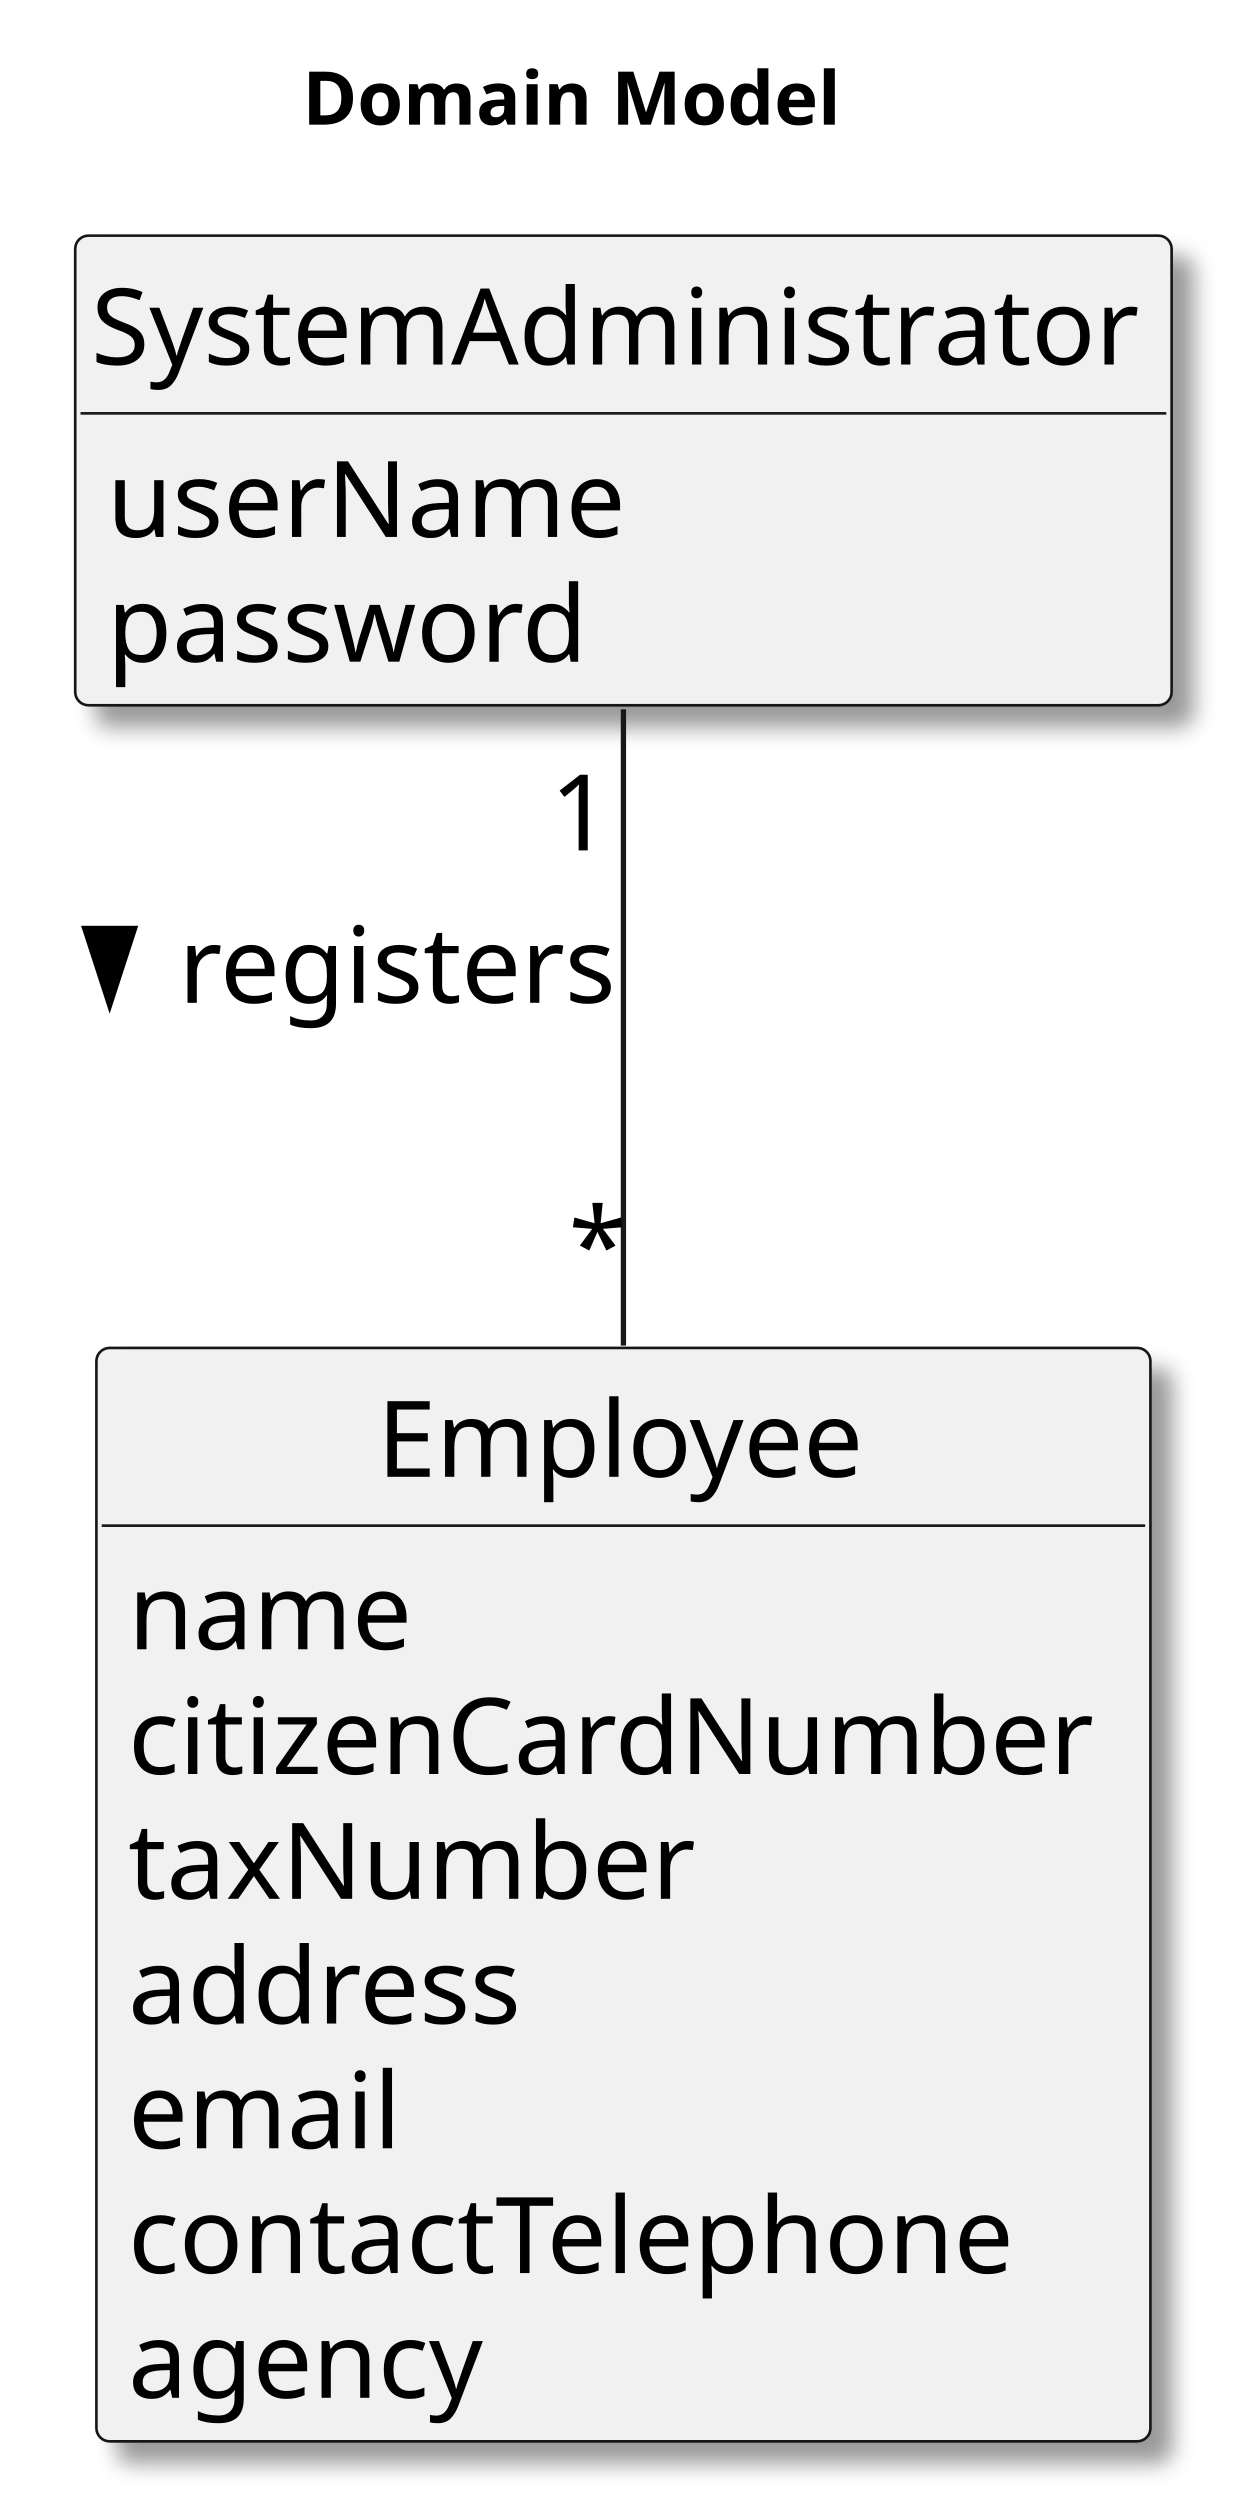
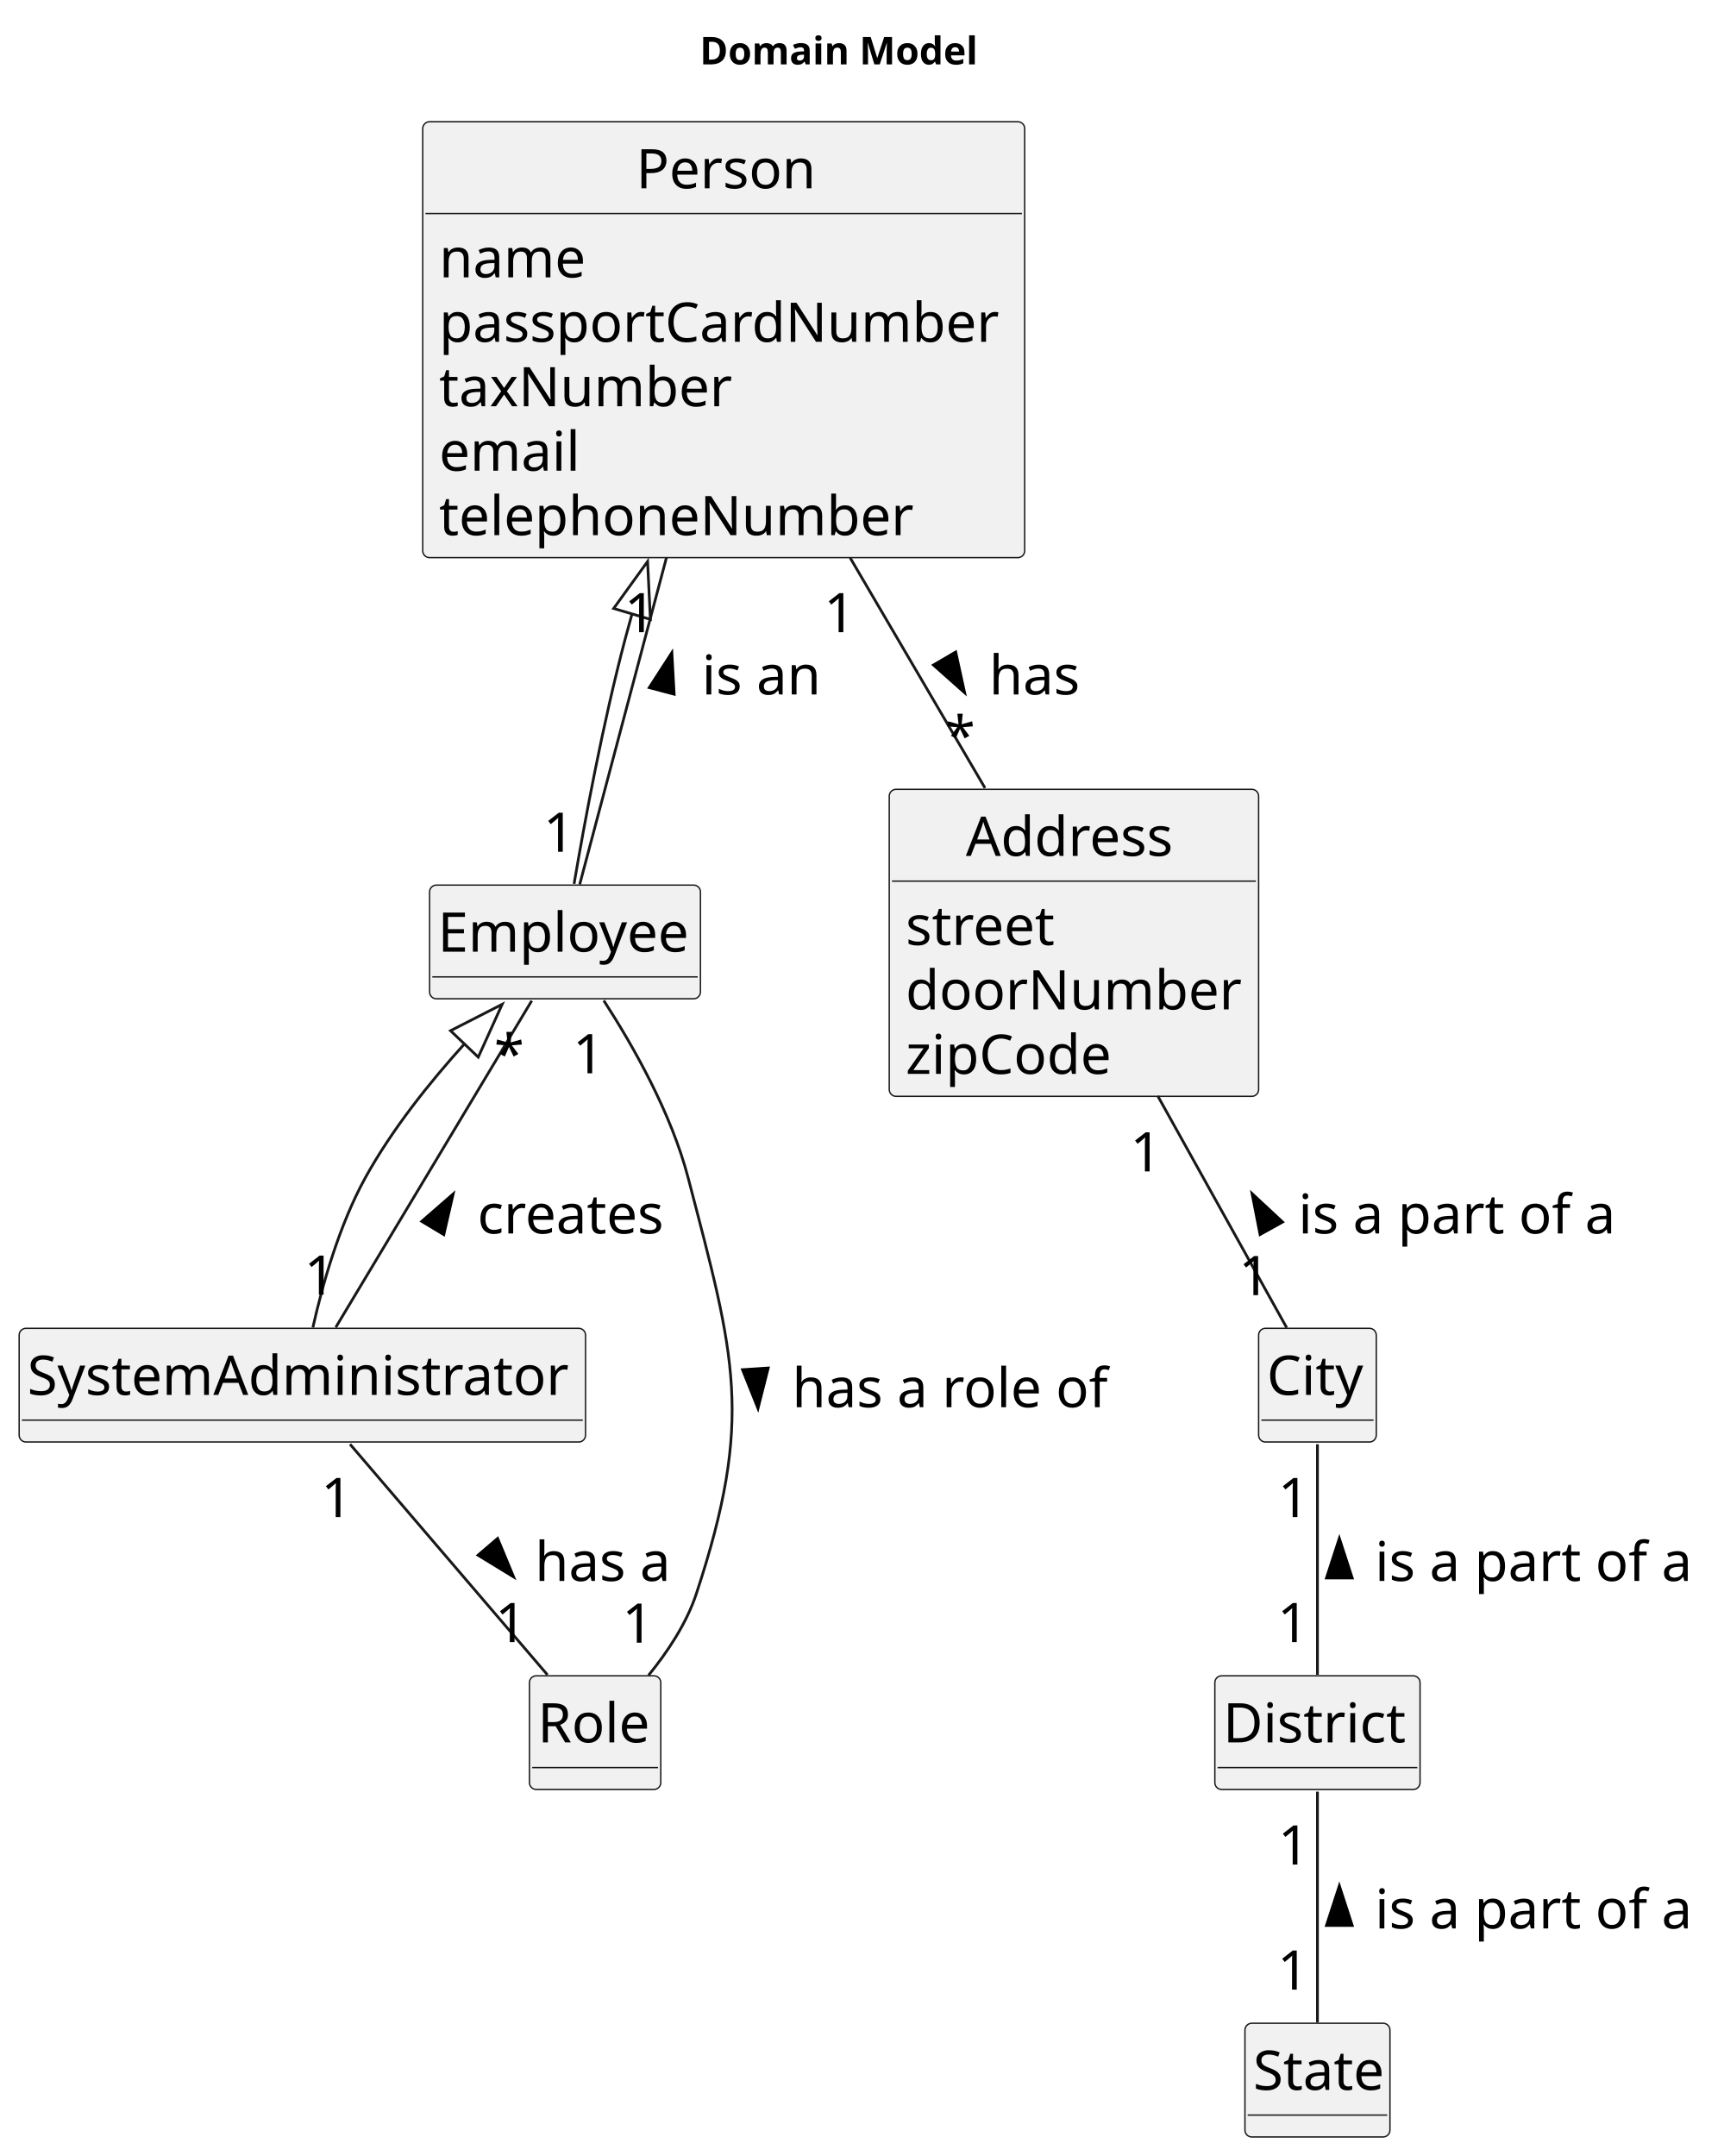
- <svg xmlns="http://www.w3.org/2000/svg" contentStyleType="text/css" height="472px" preserveAspectRatio="none" style="width:233px;height:472px;background:#FFFFFF;" version="1.1" viewBox="0 0 233 472" width="233px" zoomAndPan="magnify">
-   <defs>
-     <filter height="300%" id="f11yf4af90hfv" width="300%" x="-1" y="-1">
-       <feGaussianBlur result="blurOut" stdDeviation="2.0" />
-       <feColorMatrix in="blurOut" result="blurOut2" type="matrix" values="0 0 0 0 0 0 0 0 0 0 0 0 0 0 0 0 0 0 .4 0" />
-       <feOffset dx="4.0" dy="4.0" in="blurOut2" result="blurOut3" />
-       <feBlend in="SourceGraphic" in2="blurOut3" mode="normal" />
-     </filter>
-   </defs>
+ <svg xmlns="http://www.w3.org/2000/svg" contentStyleType="text/css" height="788px" preserveAspectRatio="none" style="width:630px;height:788px;background:#FFFFFF;" version="1.1" viewBox="0 0 630 788" width="630px" zoomAndPan="magnify">
+   <defs />
  <g>
-     <text fill="#000000" font-family="sans-serif" font-size="14" font-weight="bold" lengthAdjust="spacing" textLength="105" x="57.101" y="23.535">Domain Model</text>
-     <g id="elem_SystemAdministrator">
-       <rect codeLine="16" fill="#F1F1F1" filter="url(#f11yf4af90hfv)" height="88.664" id="SystemAdministrator" rx="2.5" ry="2.5" style="stroke:#181818;stroke-width:0.5;" width="207" x="14.202" y="44.488" />
-       <text fill="#000000" font-family="sans-serif" font-size="20" lengthAdjust="spacing" textLength="201" x="17.202" y="68.824">SystemAdministrator</text>
-       <line style="stroke:#181818;stroke-width:0.5;" x1="15.202" x2="220.202" y1="78.043" y2="78.043" />
-       <text fill="#000000" font-family="sans-serif" font-size="20" lengthAdjust="spacing" textLength="97" x="20.202" y="101.379">userName</text>
-       <text fill="#000000" font-family="sans-serif" font-size="20" lengthAdjust="spacing" textLength="92" x="20.202" y="124.934">password</text>
+     <text fill="#000000" font-family="sans-serif" font-size="14" font-weight="bold" lengthAdjust="spacing" textLength="105" x="255.75" y="23.535">Domain Model</text>
+     <g id="elem_Person">
+       <rect codeLine="17" fill="#F1F1F1" height="159.328" id="Person" rx="2.5" ry="2.5" style="stroke:#181818;stroke-width:0.5;" width="220" x="154.5" y="44.488" />
+       <text fill="#000000" font-family="sans-serif" font-size="20" lengthAdjust="spacing" textLength="64" x="232.5" y="68.824">Person</text>
+       <line style="stroke:#181818;stroke-width:0.5;" x1="155.5" x2="373.5" y1="78.043" y2="78.043" />
+       <text fill="#000000" font-family="sans-serif" font-size="20" lengthAdjust="spacing" textLength="53" x="160.5" y="101.379">name</text>
+       <text fill="#000000" font-family="sans-serif" font-size="20" lengthAdjust="spacing" textLength="208" x="160.5" y="124.934">passportCardNumber</text>
+       <text fill="#000000" font-family="sans-serif" font-size="20" lengthAdjust="spacing" textLength="108" x="160.5" y="148.488">taxNumber</text>
+       <text fill="#000000" font-family="sans-serif" font-size="20" lengthAdjust="spacing" textLength="53" x="160.5" y="172.043">email</text>
+       <text fill="#000000" font-family="sans-serif" font-size="20" lengthAdjust="spacing" textLength="173" x="160.5" y="195.598">telephoneNumber</text>
    </g>
    <g id="elem_Employee">
-       <rect codeLine="21" fill="#F1F1F1" filter="url(#f11yf4af90hfv)" height="206.438" id="Employee" rx="2.5" ry="2.5" style="stroke:#181818;stroke-width:0.5;" width="199" x="18.202" y="254.488" />
-       <text fill="#000000" font-family="sans-serif" font-size="20" lengthAdjust="spacing" textLength="93" x="71.202" y="278.824">Employee</text>
-       <line style="stroke:#181818;stroke-width:0.5;" x1="19.202" x2="216.202" y1="288.043" y2="288.043" />
-       <text fill="#000000" font-family="sans-serif" font-size="20" lengthAdjust="spacing" textLength="53" x="24.202" y="311.379">name</text>
-       <text fill="#000000" font-family="sans-serif" font-size="20" lengthAdjust="spacing" textLength="187" x="24.202" y="334.934">citizenCardNumber</text>
-       <text fill="#000000" font-family="sans-serif" font-size="20" lengthAdjust="spacing" textLength="108" x="24.202" y="358.488">taxNumber</text>
-       <text fill="#000000" font-family="sans-serif" font-size="20" lengthAdjust="spacing" textLength="76" x="24.202" y="382.043">address</text>
-       <text fill="#000000" font-family="sans-serif" font-size="20" lengthAdjust="spacing" textLength="53" x="24.202" y="405.598">email</text>
-       <text fill="#000000" font-family="sans-serif" font-size="20" lengthAdjust="spacing" textLength="170" x="24.202" y="429.152">contactTelephone</text>
-       <text fill="#000000" font-family="sans-serif" font-size="20" lengthAdjust="spacing" textLength="66" x="24.202" y="452.707">agency</text>
+       <rect codeLine="25" fill="#F1F1F1" height="41.555" id="Employee" rx="2.5" ry="2.5" style="stroke:#181818;stroke-width:0.5;" width="99" x="157" y="323.488" />
+       <text fill="#000000" font-family="sans-serif" font-size="20" lengthAdjust="spacing" textLength="93" x="160" y="347.824">Employee</text>
+       <line style="stroke:#181818;stroke-width:0.5;" x1="158" x2="255" y1="357.043" y2="357.043" />
+     </g>
+     <g id="elem_SystemAdministrator">
+       <rect codeLine="28" fill="#F1F1F1" height="41.555" id="SystemAdministrator" rx="2.5" ry="2.5" style="stroke:#181818;stroke-width:0.5;" width="207" x="7" y="485.488" />
+       <text fill="#000000" font-family="sans-serif" font-size="20" lengthAdjust="spacing" textLength="201" x="10" y="509.824">SystemAdministrator</text>
+       <line style="stroke:#181818;stroke-width:0.5;" x1="8" x2="213" y1="519.043" y2="519.043" />
+     </g>
+     <g id="elem_Role">
+       <rect codeLine="31" fill="#F1F1F1" height="41.555" id="Role" rx="2.5" ry="2.5" style="stroke:#181818;stroke-width:0.5;" width="48" x="193.5" y="612.488" />
+       <text fill="#000000" font-family="sans-serif" font-size="20" lengthAdjust="spacing" textLength="42" x="196.5" y="636.824">Role</text>
+       <line style="stroke:#181818;stroke-width:0.5;" x1="194.5" x2="240.5" y1="646.043" y2="646.043" />
+     </g>
+     <g id="elem_Address">
+       <rect codeLine="34" fill="#F1F1F1" height="112.219" id="Address" rx="2.5" ry="2.5" style="stroke:#181818;stroke-width:0.5;" width="135" x="325" y="288.488" />
+       <text fill="#000000" font-family="sans-serif" font-size="20" lengthAdjust="spacing" textLength="79" x="353" y="312.824">Address</text>
+       <line style="stroke:#181818;stroke-width:0.5;" x1="326" x2="459" y1="322.043" y2="322.043" />
+       <text fill="#000000" font-family="sans-serif" font-size="20" lengthAdjust="spacing" textLength="54" x="331" y="345.379">street</text>
+       <text fill="#000000" font-family="sans-serif" font-size="20" lengthAdjust="spacing" textLength="123" x="331" y="368.934">doorNumber</text>
+       <text fill="#000000" font-family="sans-serif" font-size="20" lengthAdjust="spacing" textLength="80" x="331" y="392.488">zipCode</text>
+     </g>
+     <g id="elem_City">
+       <rect codeLine="40" fill="#F1F1F1" height="41.555" id="City" rx="2.5" ry="2.5" style="stroke:#181818;stroke-width:0.5;" width="43" x="460" y="485.488" />
+       <text fill="#000000" font-family="sans-serif" font-size="20" lengthAdjust="spacing" textLength="37" x="463" y="509.824">City</text>
+       <line style="stroke:#181818;stroke-width:0.5;" x1="461" x2="502" y1="519.043" y2="519.043" />
+     </g>
+     <g id="elem_District">
+       <rect codeLine="43" fill="#F1F1F1" height="41.555" id="District" rx="2.5" ry="2.5" style="stroke:#181818;stroke-width:0.5;" width="75" x="444" y="612.488" />
+       <text fill="#000000" font-family="sans-serif" font-size="20" lengthAdjust="spacing" textLength="69" x="447" y="636.824">District</text>
+       <line style="stroke:#181818;stroke-width:0.5;" x1="445" x2="518" y1="646.043" y2="646.043" />
+     </g>
+     <g id="elem_State">
+       <rect codeLine="46" fill="#F1F1F1" height="41.555" id="State" rx="2.5" ry="2.5" style="stroke:#181818;stroke-width:0.5;" width="53" x="455" y="739.488" />
+       <text fill="#000000" font-family="sans-serif" font-size="20" lengthAdjust="spacing" textLength="47" x="458" y="763.824">State</text>
+       <line style="stroke:#181818;stroke-width:0.5;" x1="456" x2="507" y1="773.043" y2="773.043" />
+     </g>
+     <g id="link_Person_Employee">
+       <path d="M231.01,224.308 C230.14,227.398 229.3,230.458 228.5,233.488 C220.32,264.368 213.59,300.828 209.81,323.038 " fill="none" id="Person-backto-Employee" style="stroke:#181818;stroke-width:1.0;" />
+       <polygon fill="none" points="224.28,222.388,236.68,205.208,237.7,226.378,224.28,222.388" style="stroke:#181818;stroke-width:1.0;" />
+     </g>
+     <g id="link_Employee_Person">
+       <path codeLine="50" d="M211.87,323.248 C219.06,296.188 232.2,246.658 243.56,203.868 " fill="none" id="Employee-Person" style="stroke:#181818;stroke-width:1.0;" />
+       <polygon fill="#000000" points="245.553,238.533,237.295,251.315,246.384,253.728,245.553,238.533" style="stroke:#000000;stroke-width:1.0;" />
+       <text fill="#000000" font-family="sans-serif" font-size="20" lengthAdjust="spacing" textLength="45" x="256.5" y="253.824">is an</text>
+       <text fill="#000000" font-family="sans-serif" font-size="20" lengthAdjust="spacing" textLength="13" x="198.58" y="311.323">1</text>
+       <text fill="#000000" font-family="sans-serif" font-size="20" lengthAdjust="spacing" textLength="13" x="228.202" y="231.067">1</text>
+     </g>
+     <g id="link_Employee_SystemAdministrator">
+       <path d="M169.99,381.268 C157.01,395.588 143.22,412.858 133.5,430.488 C123.97,447.788 117.86,469.548 114.35,485.168 " fill="none" id="Employee-backto-SystemAdministrator" style="stroke:#181818;stroke-width:1.0;" />
+       <polygon fill="none" points="164.66,376.718,183.53,367.068,174.79,386.378,164.66,376.718" style="stroke:#181818;stroke-width:1.0;" />
    </g>
    <g id="link_SystemAdministrator_Employee">
-       <path codeLine="32" d="M117.702,133.928 C117.702,166.698 117.702,212.458 117.702,254.048 " fill="none" id="SystemAdministrator-Employee" style="stroke:#181818;stroke-width:1.0;" />
-       <polygon fill="#000000" points="20.702,189.766,25.405,175.293,16,175.293,20.702,189.766" style="stroke:#000000;stroke-width:1.0;" />
-       <text fill="#000000" font-family="sans-serif" font-size="20" lengthAdjust="spacing" textLength="83" x="33.702" y="189.324">registers</text>
-       <text fill="#000000" font-family="sans-serif" font-size="20" lengthAdjust="spacing" textLength="13" x="103.87" y="160.553">1</text>
-       <text fill="#000000" font-family="sans-serif" font-size="20" lengthAdjust="spacing" textLength="10" x="107.351" y="242.307">*</text>
+       <path codeLine="49" d="M122.71,485.138 C141.16,454.388 175.93,396.448 194.34,365.748 " fill="none" id="SystemAdministrator-Employee" style="stroke:#181818;stroke-width:1.0;" />
+       <polygon fill="#000000" points="165.616,436.406,154.138,446.396,162.202,451.235,165.616,436.406" style="stroke:#000000;stroke-width:1.0;" />
+       <text fill="#000000" font-family="sans-serif" font-size="20" lengthAdjust="spacing" textLength="68" x="174.5" y="450.824">creates</text>
+       <text fill="#000000" font-family="sans-serif" font-size="20" lengthAdjust="spacing" textLength="13" x="111.173" y="473.185">1</text>
+       <text fill="#000000" font-family="sans-serif" font-size="20" lengthAdjust="spacing" textLength="10" x="180.586" y="392.36">*</text>
+     </g>
+     <g id="link_Employee_Role">
+       <path codeLine="51" d="M220.66,365.678 C231.38,382.238 245.3,406.738 251.5,430.488 C268.56,495.868 275.66,518.318 254.5,582.488 C250.92,593.358 243.96,603.798 237.03,612.298 " fill="none" id="Employee-Role" style="stroke:#181818;stroke-width:1.0;" />
+       <polygon fill="#000000" points="277.03,514.748,280.763,499.996,271.379,500.619,277.03,514.748" style="stroke:#000000;stroke-width:1.0;" />
+       <text fill="#000000" font-family="sans-serif" font-size="20" lengthAdjust="spacing" textLength="118" x="289.5" y="514.324">has a role of</text>
+       <text fill="#000000" font-family="sans-serif" font-size="20" lengthAdjust="spacing" textLength="13" x="209.336" y="392.274">1</text>
+       <text fill="#000000" font-family="sans-serif" font-size="20" lengthAdjust="spacing" textLength="13" x="227.369" y="600.385">1</text>
+     </g>
+     <g id="link_SystemAdministrator_Role">
+       <path codeLine="52" d="M127.93,527.848 C147.83,551.098 180.18,588.898 200.08,612.138 " fill="none" id="SystemAdministrator-Role" style="stroke:#181818;stroke-width:1.0;" />
+       <polygon fill="#000000" points="187.702,576.343,181.864,562.291,174.719,568.407,187.702,576.343" style="stroke:#000000;stroke-width:1.0;" />
+       <text fill="#000000" font-family="sans-serif" font-size="20" lengthAdjust="spacing" textLength="50" x="195.5" y="577.824">has a</text>
+       <text fill="#000000" font-family="sans-serif" font-size="20" lengthAdjust="spacing" textLength="13" x="117.321" y="554.482">1</text>
+       <text fill="#000000" font-family="sans-serif" font-size="20" lengthAdjust="spacing" textLength="13" x="180.951" y="600.184">1</text>
+     </g>
+     <g id="link_Person_Address">
+       <path codeLine="53" d="M310.71,203.868 C327.04,231.738 345.04,262.478 359.99,287.998 " fill="none" id="Person-Address" style="stroke:#181818;stroke-width:1.0;" />
+       <polygon fill="#000000" points="352.543,253.169,349.286,238.304,341.171,243.058,352.543,253.169" style="stroke:#000000;stroke-width:1.0;" />
+       <text fill="#000000" font-family="sans-serif" font-size="20" lengthAdjust="spacing" textLength="33" x="361.5" y="253.824">has</text>
+       <text fill="#000000" font-family="sans-serif" font-size="20" lengthAdjust="spacing" textLength="13" x="301.123" y="231.067">1</text>
+       <text fill="#000000" font-family="sans-serif" font-size="20" lengthAdjust="spacing" textLength="10" x="345.418" y="276.068">*</text>
+     </g>
+     <g id="link_Address_City">
+       <path codeLine="54" d="M423.13,400.548 C439.42,429.838 458.47,464.078 470.26,485.278 " fill="none" id="Address-City" style="stroke:#181818;stroke-width:1.0;" />
+       <polygon fill="#000000" points="457.611,436.274,460.537,451.207,468.755,446.636,457.611,436.274" style="stroke:#000000;stroke-width:1.0;" />
+       <text fill="#000000" font-family="sans-serif" font-size="20" lengthAdjust="spacing" textLength="120" x="474.5" y="450.824">is a part of a</text>
+       <text fill="#000000" font-family="sans-serif" font-size="20" lengthAdjust="spacing" textLength="13" x="413.071" y="428.139">1</text>
+       <text fill="#000000" font-family="sans-serif" font-size="20" lengthAdjust="spacing" textLength="13" x="452.714" y="473.36">1</text>
+     </g>
+     <g id="link_City_District">
+       <path codeLine="55" d="M481.5,527.848 C481.5,551.098 481.5,588.898 481.5,612.138 " fill="none" id="City-District" style="stroke:#181818;stroke-width:1.0;" />
+       <polygon fill="#000000" points="489.5,562.266,484.798,576.738,494.202,576.738,489.5,562.266" style="stroke:#000000;stroke-width:1.0;" />
+       <text fill="#000000" font-family="sans-serif" font-size="20" lengthAdjust="spacing" textLength="120" x="502.5" y="577.824">is a part of a</text>
+       <text fill="#000000" font-family="sans-serif" font-size="20" lengthAdjust="spacing" textLength="13" x="467.078" y="554.482">1</text>
+       <text fill="#000000" font-family="sans-serif" font-size="20" lengthAdjust="spacing" textLength="13" x="466.834" y="600.184">1</text>
+     </g>
+     <g id="link_District_State">
+       <path codeLine="56" d="M481.5,654.848 C481.5,678.098 481.5,715.898 481.5,739.138 " fill="none" id="District-State" style="stroke:#181818;stroke-width:1.0;" />
+       <polygon fill="#000000" points="489.5,689.266,484.798,703.738,494.202,703.738,489.5,689.266" style="stroke:#000000;stroke-width:1.0;" />
+       <text fill="#000000" font-family="sans-serif" font-size="20" lengthAdjust="spacing" textLength="120" x="502.5" y="704.824">is a part of a</text>
+       <text fill="#000000" font-family="sans-serif" font-size="20" lengthAdjust="spacing" textLength="13" x="467.078" y="681.482">1</text>
+       <text fill="#000000" font-family="sans-serif" font-size="20" lengthAdjust="spacing" textLength="13" x="466.834" y="727.184">1</text>
    </g>
  </g>
</svg>
